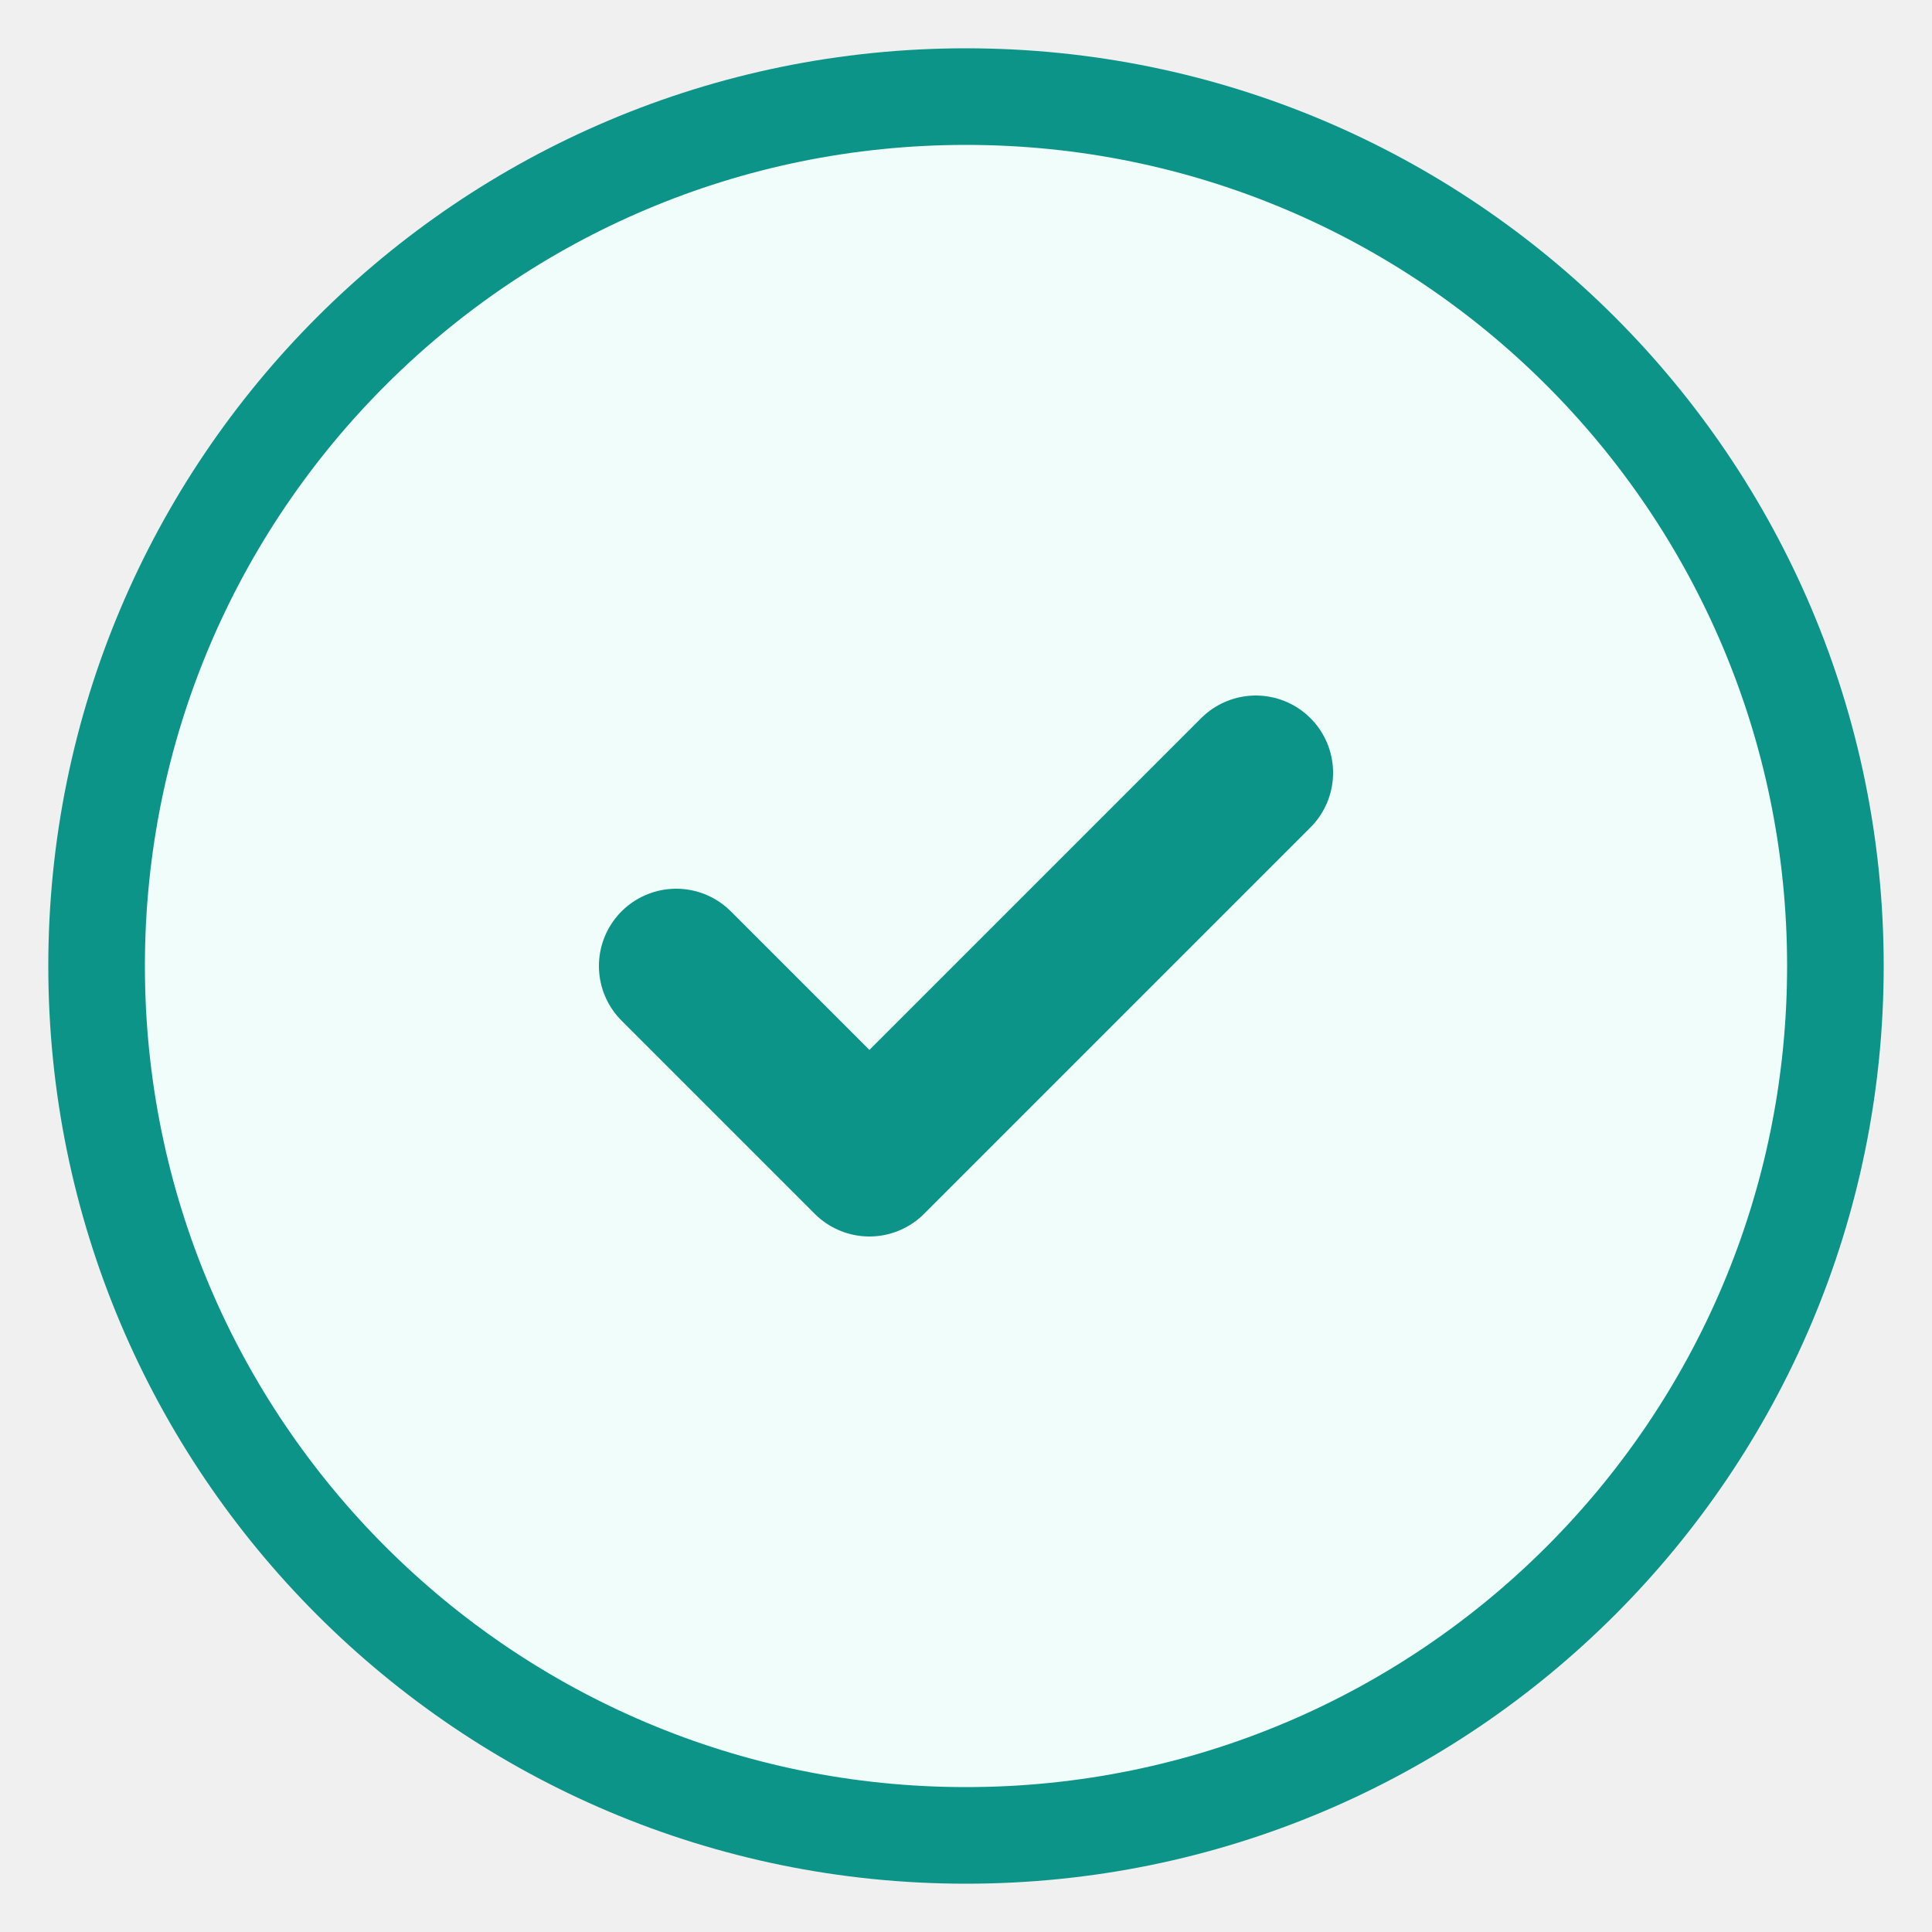
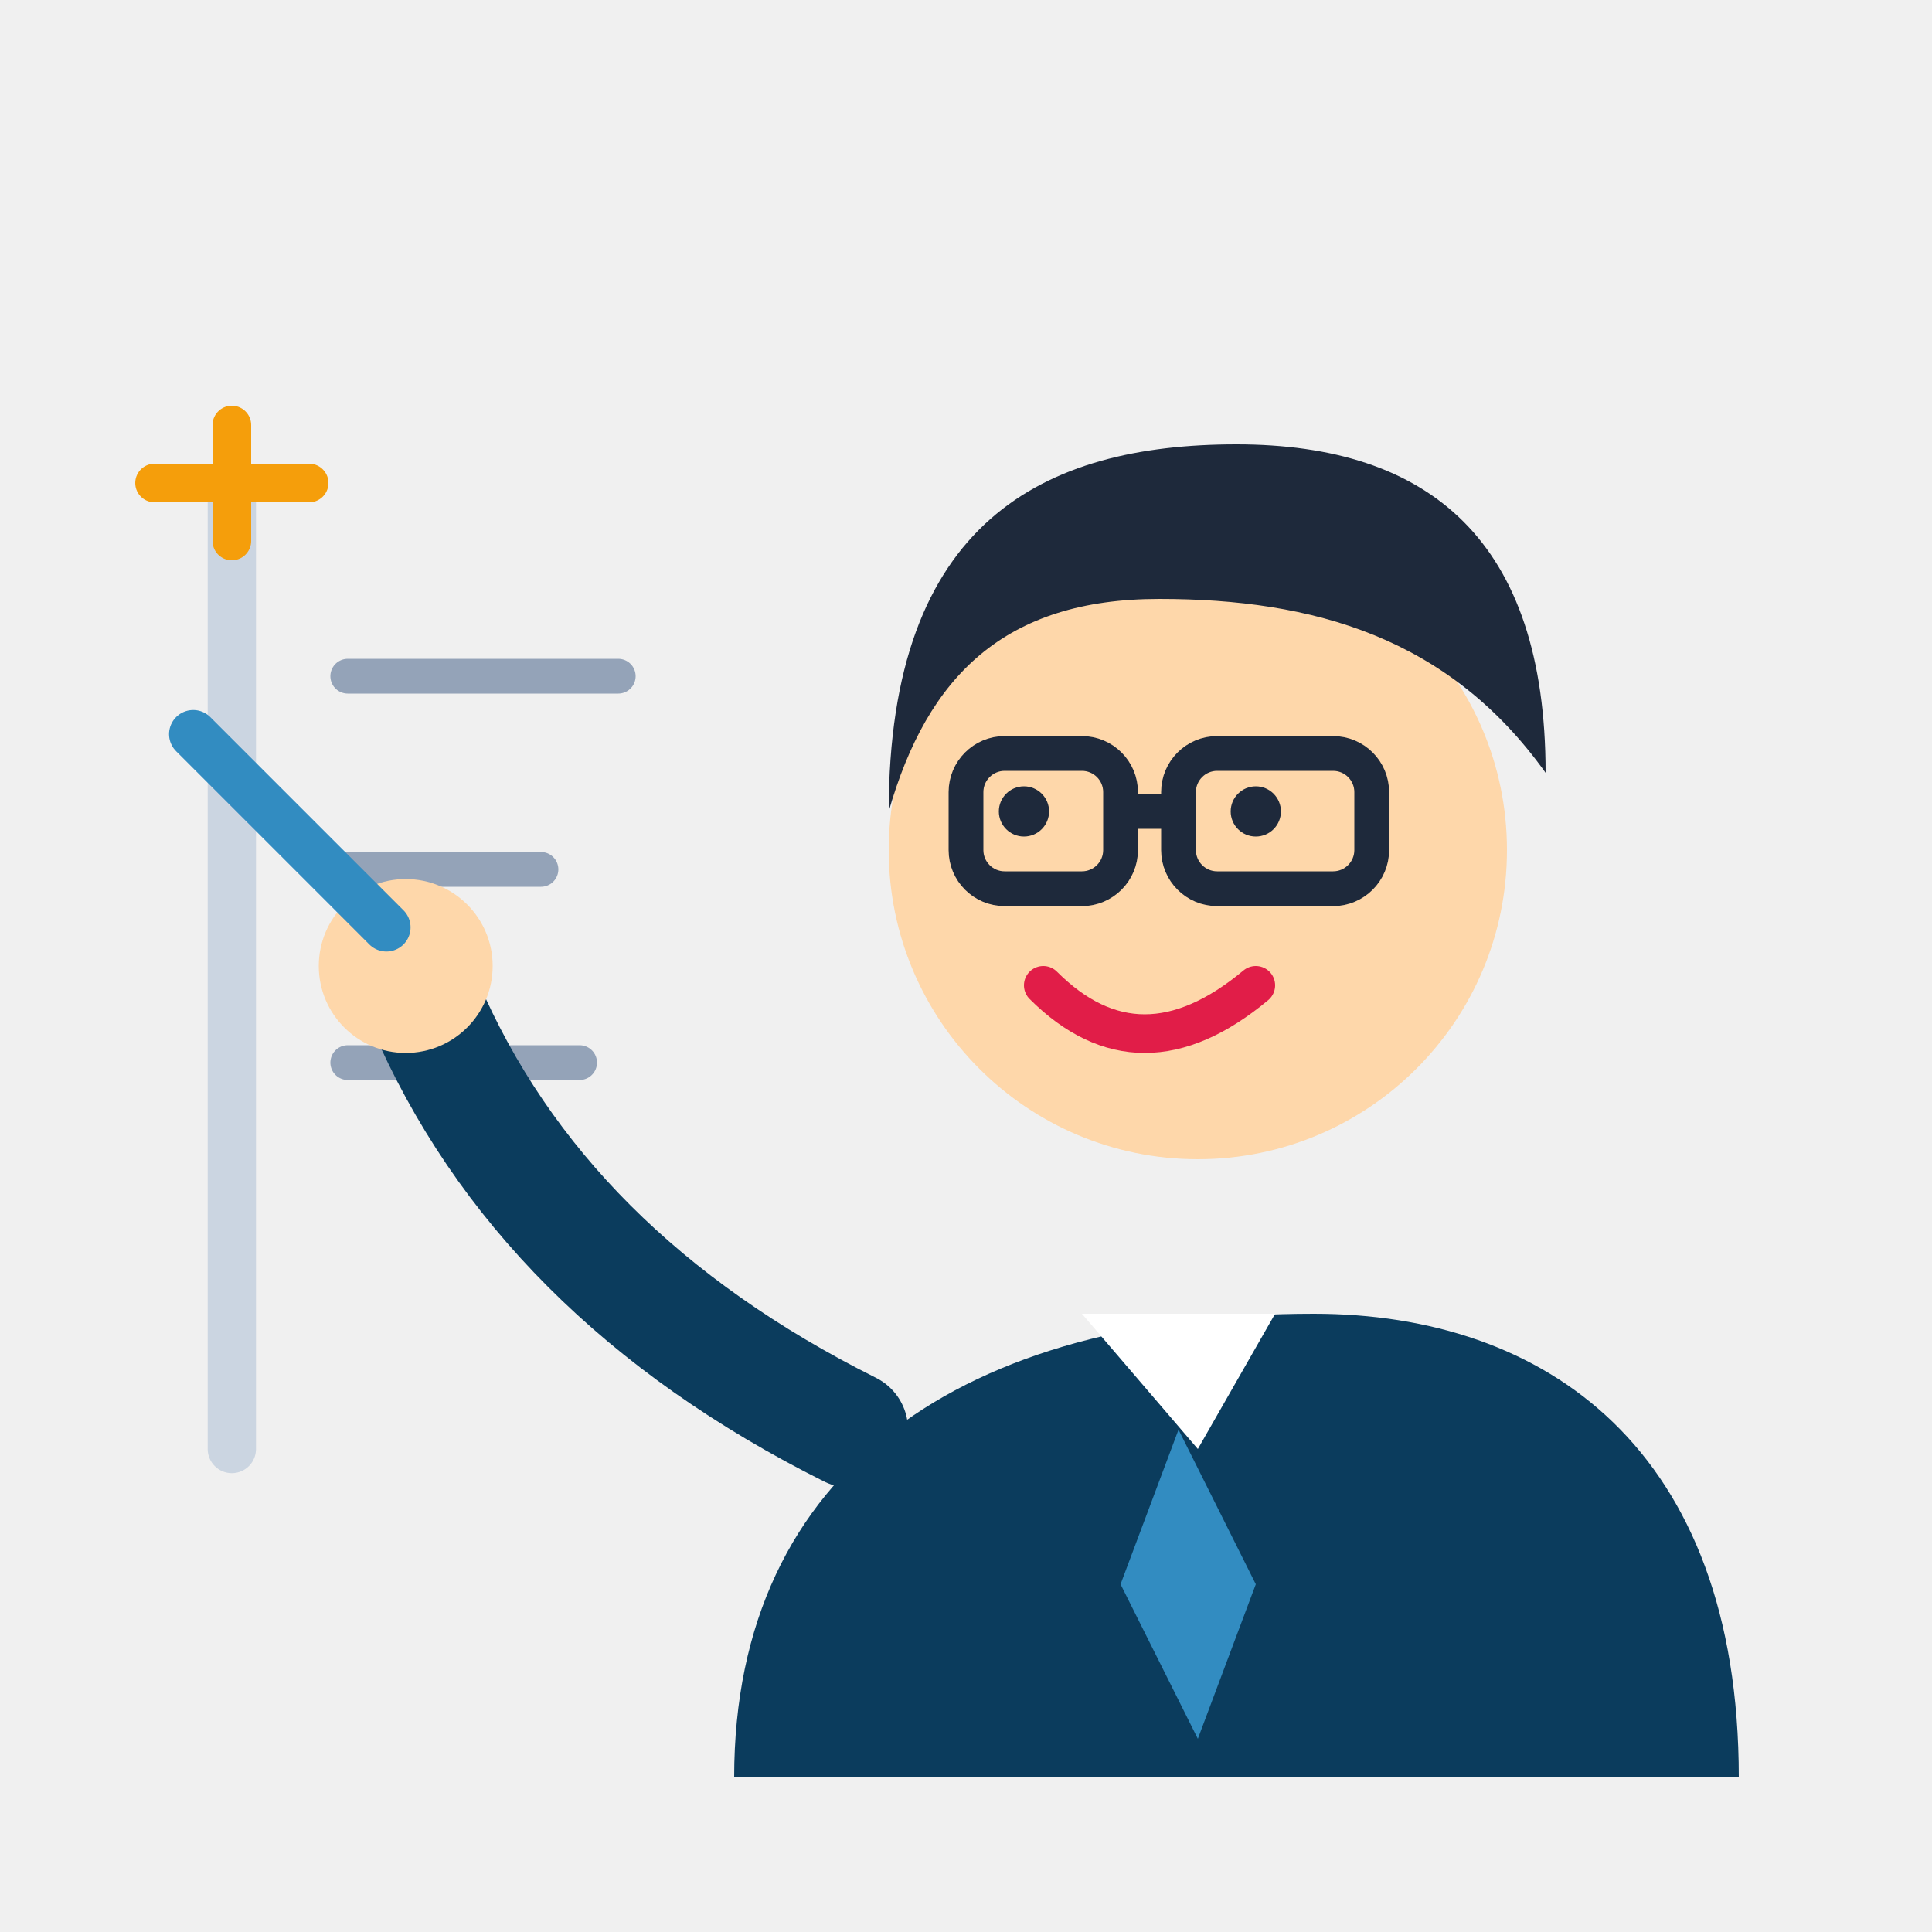
<svg xmlns="http://www.w3.org/2000/svg" viewBox="0 0 100 100" width="150" height="150">
-   <circle cx="50" cy="50" r="45" fill="#f0fdfa" stroke="#0d9488" stroke-width="5" />
-   <path d="M35 50 L45 60 L65 40" fill="none" stroke="#0d9488" stroke-width="8" stroke-linecap="round" stroke-linejoin="round" />
+   <path d="M12 25 L12 75" stroke="#cbd5e1" stroke-width="2.5" stroke-linecap="round" />
+   <path d="M18 35 L32 35 M18 45 L28 45 M18 55 L30 55" stroke="#94a3b8" stroke-width="1.8" stroke-linecap="round" />
+   <path d="M38 92 C38 76 50 68 68 68 C80 68 90 75 90 92" fill="#0b3c5d" />
+   <polygon points="56,68 62,75 66,68" fill="#ffffff" />
+   <polygon points="61,74 58,82 62,90 65,82" fill="#328cc1" />
+   <path d="M44 74 Q28 66 22 52" fill="none" stroke="#0b3c5d" stroke-width="6" stroke-linecap="round" />
+   <circle cx="21" cy="50" r="4.5" fill="#fed7aa" />
+   <line x1="20" y1="48" x2="10" y2="38" stroke="#328cc1" stroke-width="2.5" stroke-linecap="round" />
+   <circle cx="62" cy="44" r="16" fill="#fed7aa" />
+   <path d="M46 42 C46 27 54 23 64 23 C74 23 80 28 80 40 C75 33 68 31 60 31 C52 31 48 35 46 42 Z" fill="#1e293b" />
+   <rect x="50" y="39" width="8" height="7" rx="2" fill="none" stroke="#1e293b" stroke-width="1.8" />
+   <rect x="61" y="39" width="10" height="7" rx="2" fill="none" stroke="#1e293b" stroke-width="1.8" />
+   <line x1="58" y1="42" x2="61" y2="42" stroke="#1e293b" stroke-width="1.8" />
+   <circle cx="53" cy="42" r="1.3" fill="#1e293b" />
+   <circle cx="65" cy="42" r="1.3" fill="#1e293b" />
+   <path d="M54 51 Q59 56 65 51" fill="none" stroke="#e11d48" stroke-width="2" stroke-linecap="round" />
+   <path d="M12 28 L12 22 M8 25 L16 25" stroke="#f59e0b" stroke-width="2" stroke-linecap="round" />
</svg>
